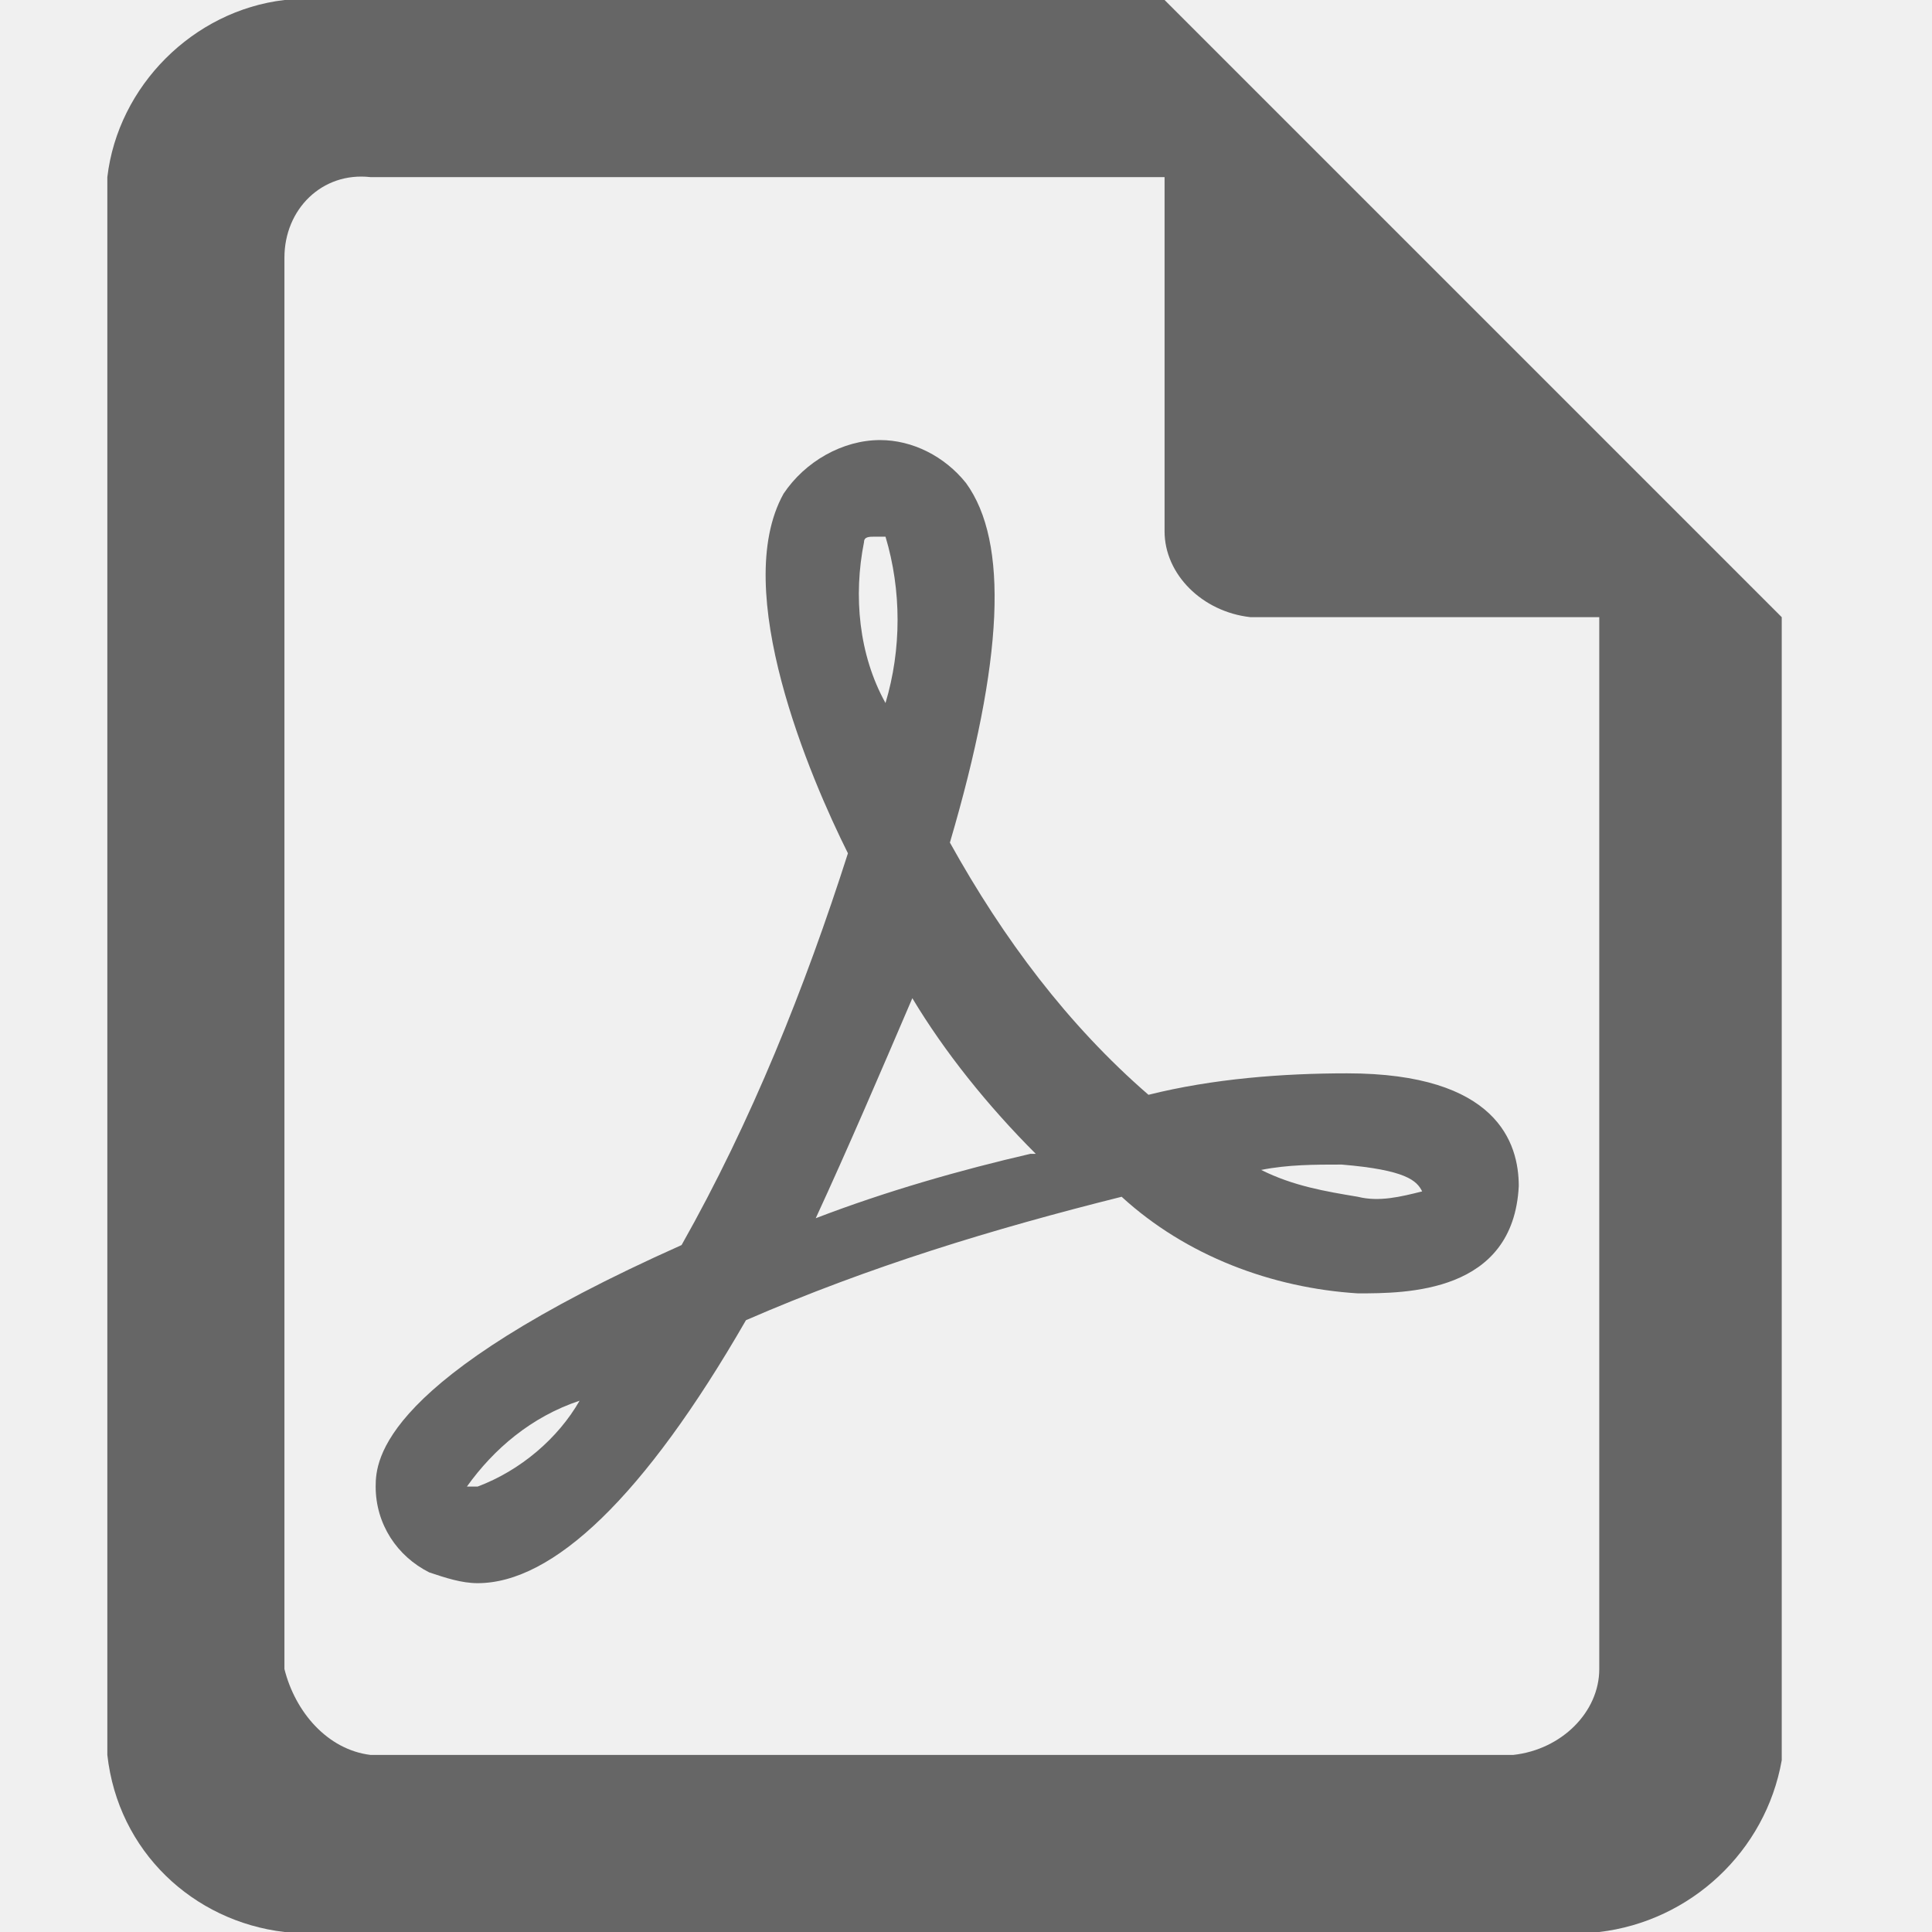
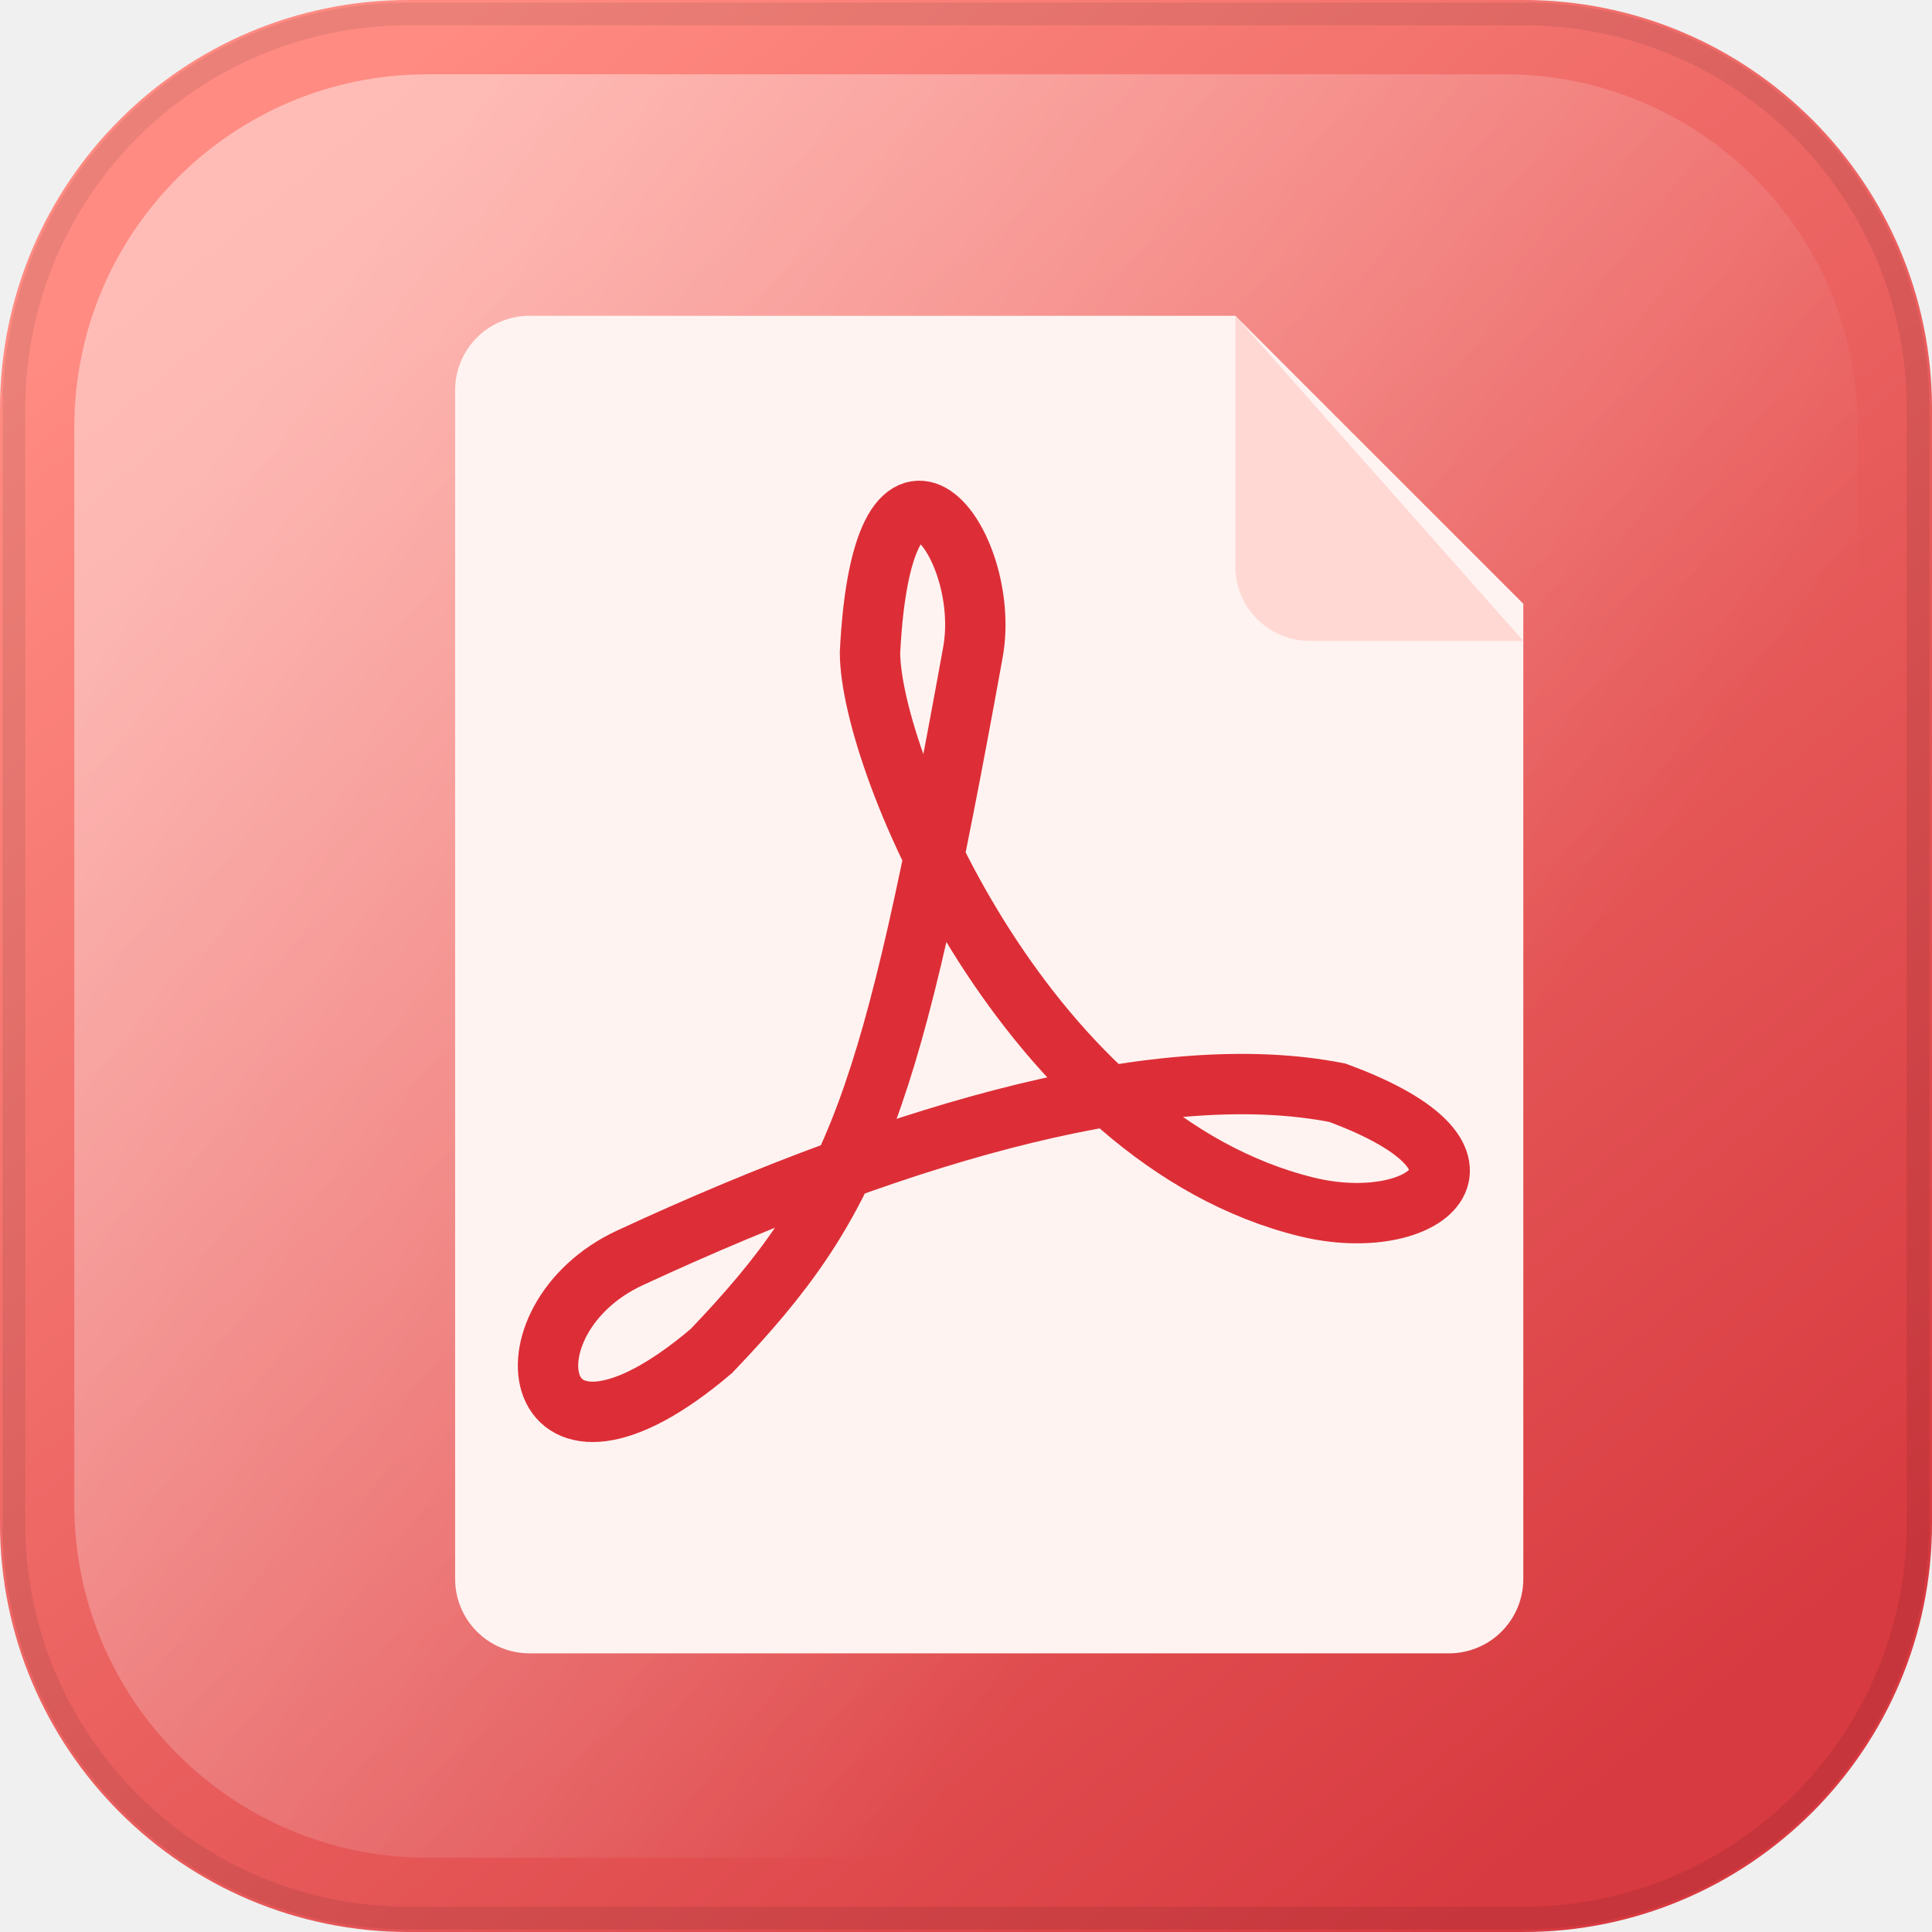
- <svg xmlns="http://www.w3.org/2000/svg" t="1774968798443" class="icon" viewBox="0 0 1024 1024" version="1.1" p-id="2801" width="32" height="32">
-   <path d="M847.644 1024H150.756c-48.356-5.689-88.178-42.667-93.867-93.867V93.867C62.578 45.511 102.4 5.689 150.756 0h466.489l327.111 327.111v605.867c-8.533 48.356-48.356 85.333-96.711 91.022z m0-696.889h-184.889c-25.6-2.844-45.511-22.756-45.511-45.511V93.867H196.267c-25.6-2.844-45.511 17.067-45.511 42.667v748.089c5.689 22.756 22.756 42.667 45.511 45.511h605.867c25.6-2.844 45.511-22.756 45.511-45.511V327.111z m-128 358.4c-45.511-2.844-91.022-19.911-125.156-51.2-68.267 17.067-133.689 36.978-199.111 65.422-54.044 93.867-102.4 139.378-142.222 139.378-8.533 0-17.067-2.844-25.6-5.689-17.067-8.533-28.444-25.6-28.444-45.511 0-14.222 2.844-56.889 162.133-128 36.978-65.422 65.422-136.533 88.178-207.644-19.911-39.822-62.578-139.378-34.133-190.578 11.378-17.067 31.289-28.444 51.2-28.444 17.067 0 34.133 8.533 45.511 22.756 22.756 31.289 19.911 93.867-8.533 190.578 28.444 51.2 62.578 96.711 105.244 133.689 34.133-8.533 71.111-11.378 105.244-11.378 79.644 0 91.022 36.978 91.022 59.733-2.844 56.889-59.733 56.889-85.333 56.889zM247.467 787.911h5.689c22.756-8.533 42.667-25.6 54.044-45.511-25.6 8.533-45.511 25.6-59.733 45.511zM469.333 284.444h-5.689c-2.844 0-5.689 0-5.689 2.844-5.689 28.444-2.844 59.733 11.378 85.333 8.533-28.444 8.533-59.733 0-88.178z m14.222 244.622v2.844-2.844c-17.067 39.822-34.133 79.644-51.2 116.622l2.844-2.844-2.844 2.844c36.978-14.222 76.8-25.6 113.778-34.133h2.844c-25.6-25.6-48.356-54.044-65.422-82.489z m227.556 88.178c-14.222 0-28.444 0-42.667 2.844 17.067 8.533 34.133 11.378 51.2 14.222 11.378 2.844 22.756 0 34.133-2.844-2.844-5.689-8.533-11.378-42.667-14.222z" fill="#666666" p-id="2802" />
+ <svg xmlns="http://www.w3.org/2000/svg" width="256" height="256" viewBox="0 0 256 256" fill="none">
+   <g clip-path="url(#clip0_26_128)">
+     <path d="M201.846 0H54.154C24.245 0 0 24.245 0 54.154V201.846C0 231.755 24.245 256 54.154 256H201.846C231.755 256 256 231.755 256 201.846V54.154C256 24.245 231.755 0 201.846 0Z" fill="url(#paint0_linear_26_128)" />
+     <path d="M199.384 9.846H56.615C30.785 9.846 9.846 30.785 9.846 56.615V199.385C9.846 225.215 30.785 246.154 56.615 246.154H199.384C225.214 246.154 246.153 225.215 246.153 199.385V56.615C246.153 30.785 225.214 9.846 199.384 9.846Z" fill="url(#paint1_linear_26_128)" />
+     <path d="M201.846 1.846H54.153C25.265 1.846 1.846 25.265 1.846 54.154V201.846C1.846 230.735 25.265 254.154 54.153 254.154H201.846C230.734 254.154 254.153 230.735 254.153 201.846V54.154C254.153 25.265 230.734 1.846 201.846 1.846Z" stroke="black" stroke-opacity="0.08" stroke-width="3" />
+     <path d="M70.154 41.846H163.692L201.846 80V209.231C201.846 211.842 200.809 214.347 198.962 216.193C197.116 218.04 194.611 219.077 192 219.077H70.154C67.542 219.077 65.038 218.04 63.191 216.193C61.345 214.347 60.308 211.842 60.308 209.231V51.692C60.308 49.081 61.345 46.577 63.191 44.73C65.038 42.884 67.542 41.846 70.154 41.846Z" fill="#FFF3F1" />
+     <path d="M163.692 41.846V75.077C163.692 77.688 164.73 80.193 166.576 82.039C168.423 83.886 170.927 84.923 173.539 84.923H201.846" fill="#FFD8D4" />
+     <path d="M128.915 86.445C131.56 71.858 116.986 52.784 115.281 86.445C115.281 101.032 136.3 150.964 173.224 159.94C188.562 163.669 201.625 153.769 177.198 144.792C154.475 140.304 120.962 149.281 83.47 166.673C65.858 174.842 69.834 199.773 94.261 179.015C113.574 158.818 118.009 146.587 128.915 86.445Z" stroke="#DD2E37" stroke-width="8" />
+   </g>
+   <defs>
+     <linearGradient id="paint0_linear_26_128" x1="39.385" y1="19.692" x2="216.615" y2="236.308" gradientUnits="userSpaceOnUse">
+       <stop stop-color="#FF8B82" />
+       <stop offset="1" stop-color="#D73A40" />
+     </linearGradient>
+     <linearGradient id="paint1_linear_26_128" x1="49.23" y1="32" x2="196.923" y2="142.769" gradientUnits="userSpaceOnUse">
+       <stop stop-color="white" stop-opacity="0.42" />
+       <stop offset="1" stop-color="white" stop-opacity="0" />
+     </linearGradient>
+     <clipPath id="clip0_26_128">
+       <rect width="256" height="256" fill="white" />
+     </clipPath>
+   </defs>
</svg>
